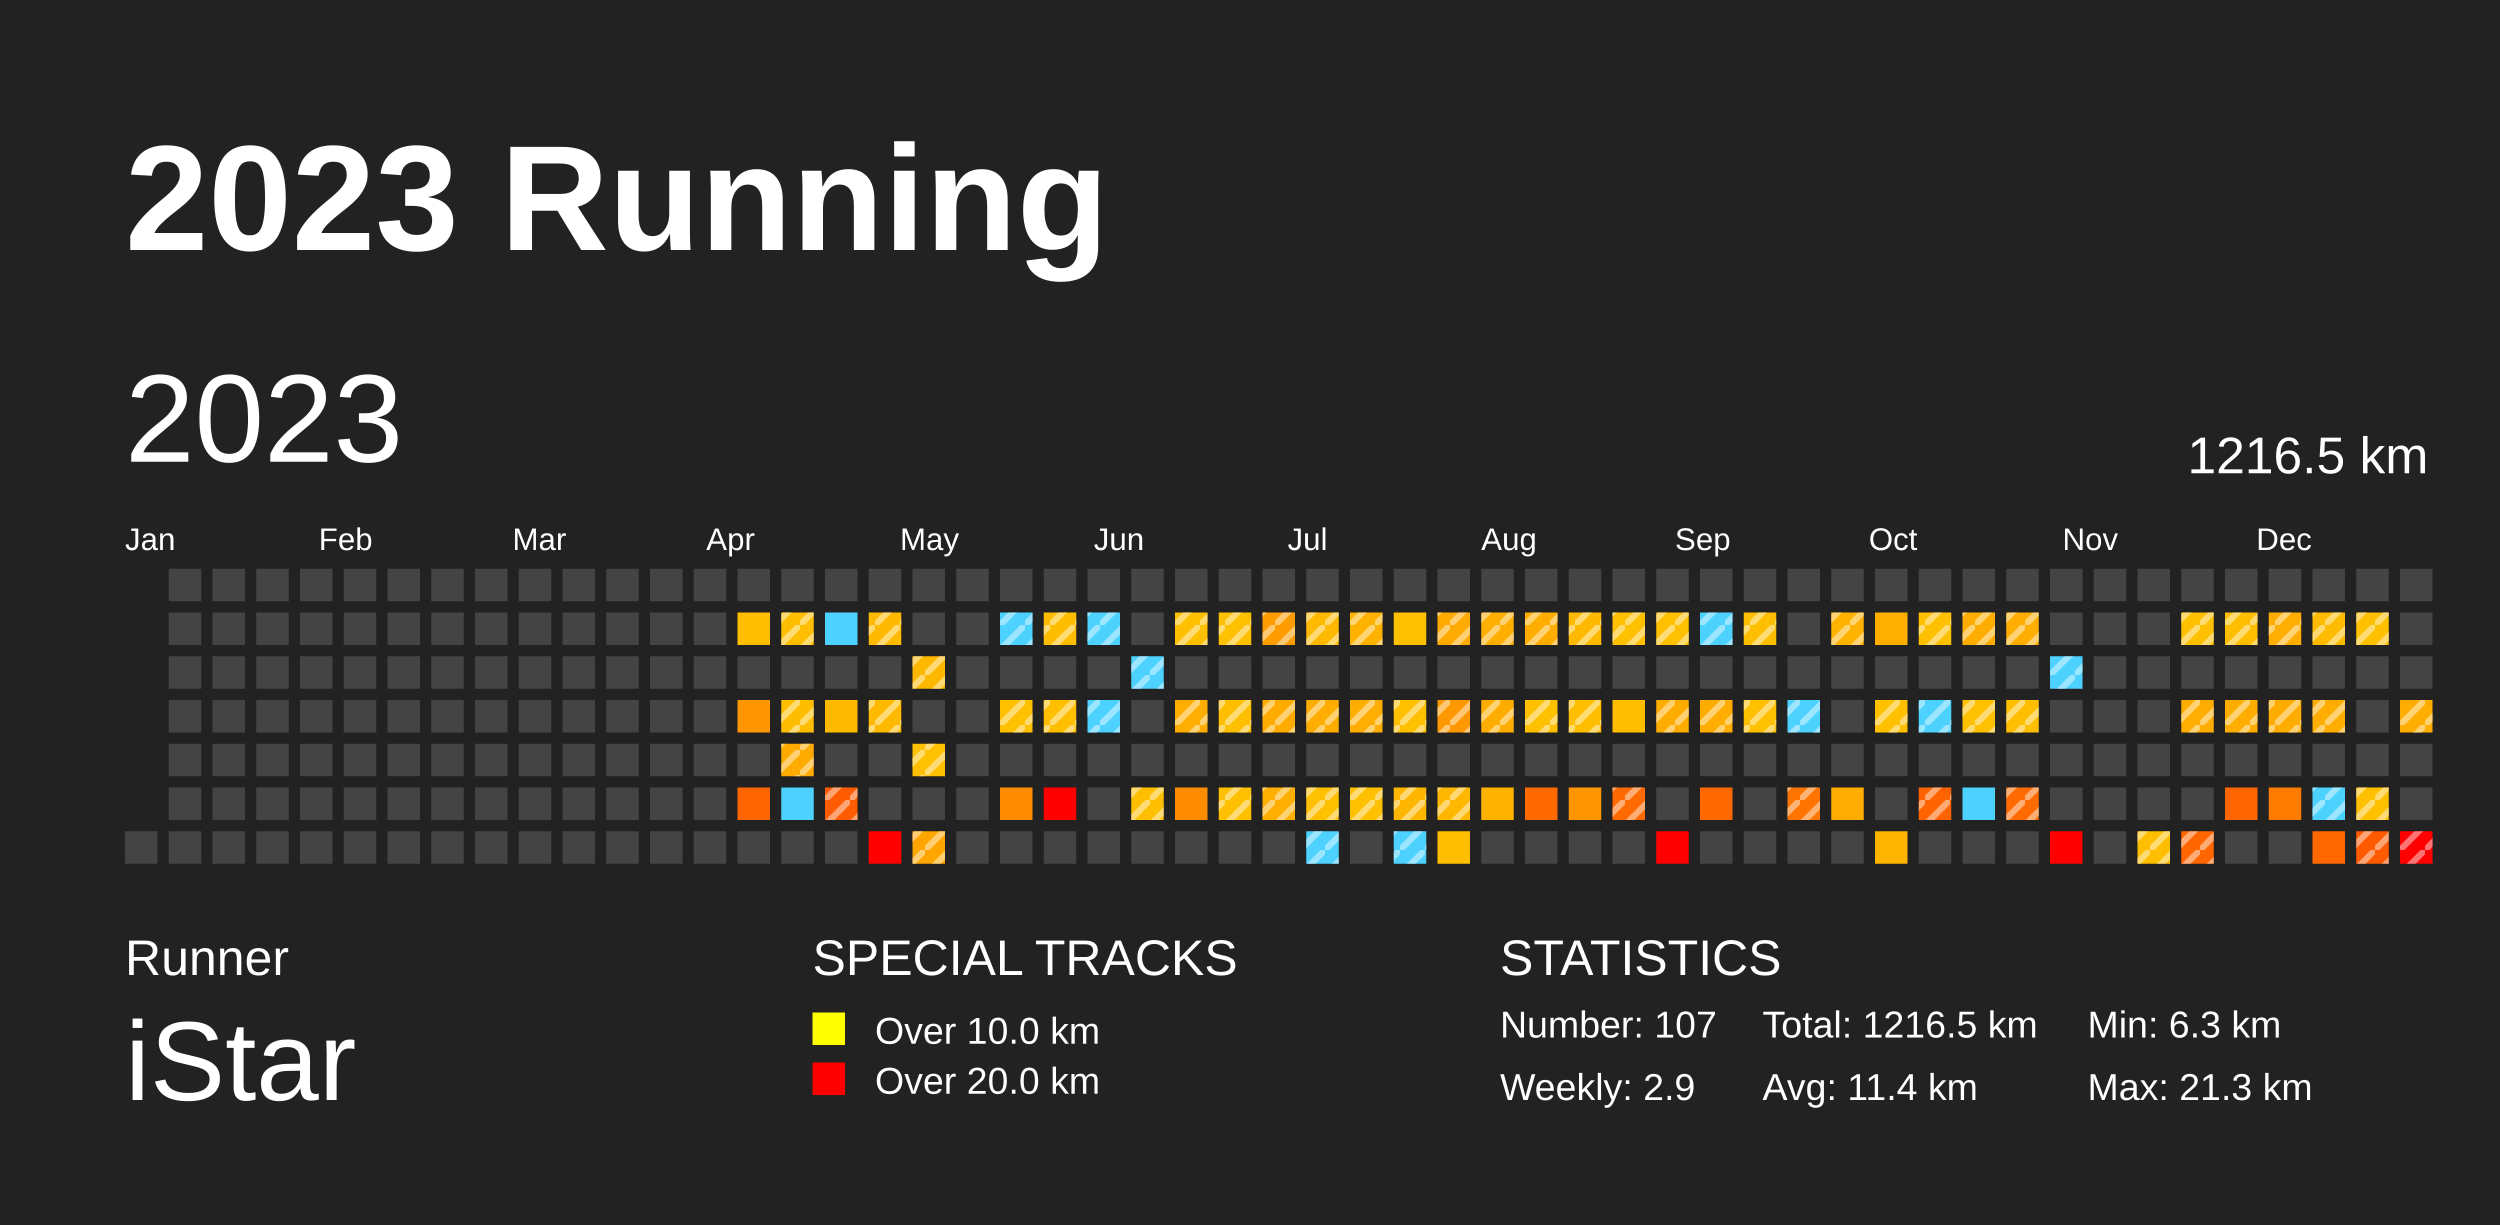
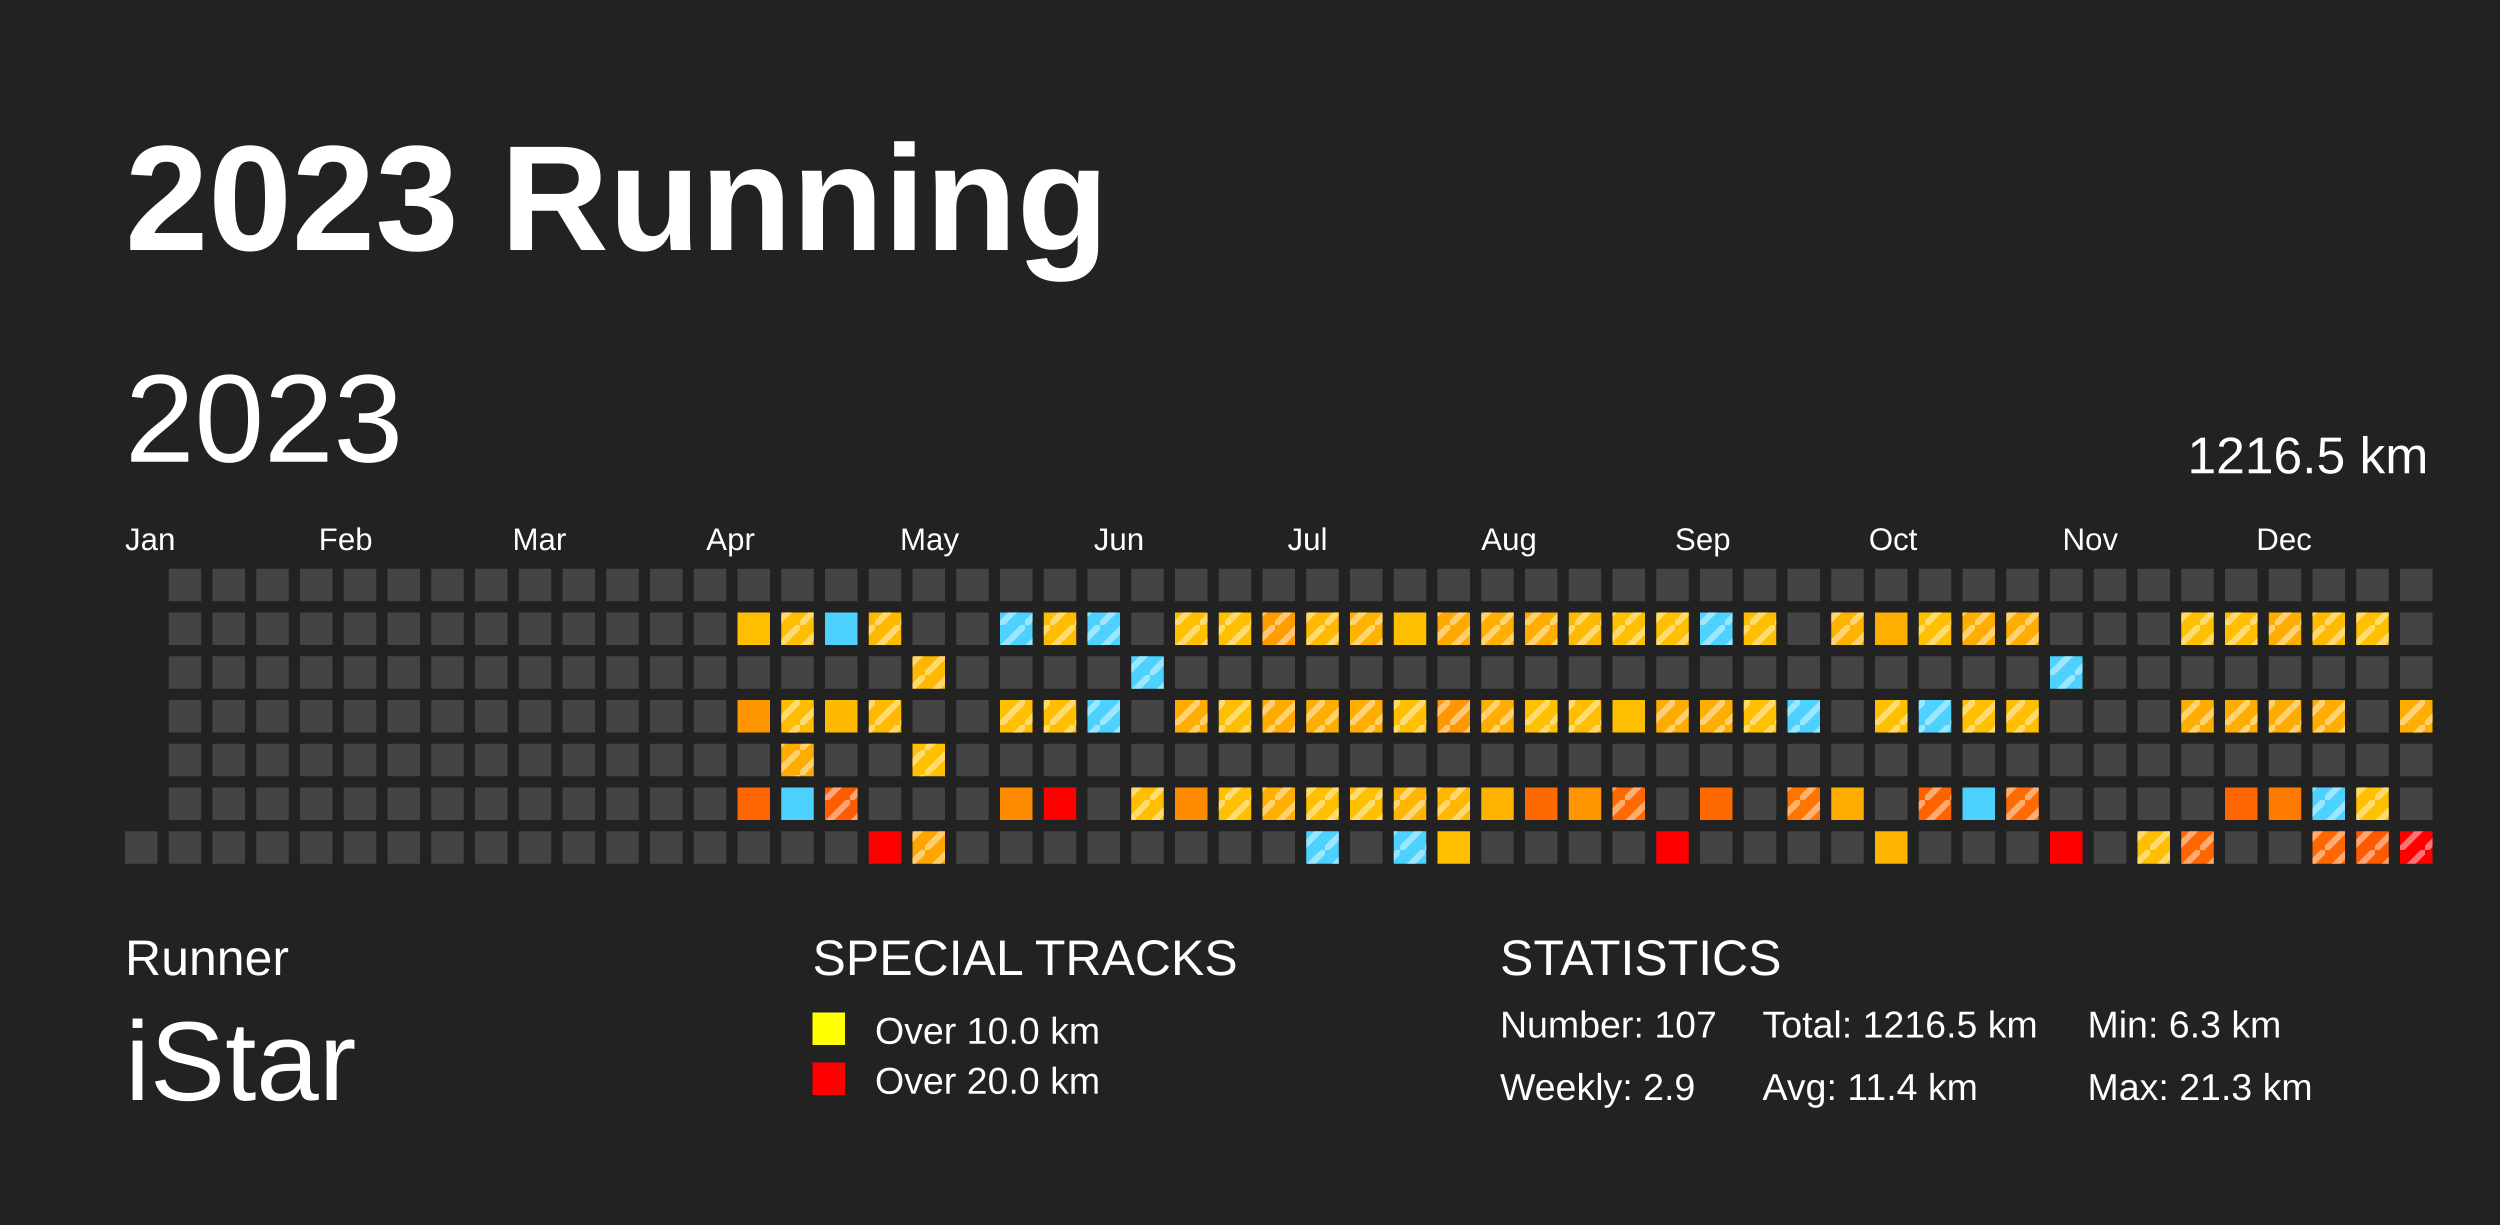
<svg xmlns="http://www.w3.org/2000/svg" baseProfile="full" height="98mm" version="1.1" viewBox="0,0,200,98" width="200mm">
  <defs>
    <pattern height="2" id="indoor-stripe" patternUnits="userSpaceOnUse" width="2">
      <line stroke="white" stroke-opacity="0.45" stroke-width="0.5" x1="0" x2="2" y1="2" y2="0" />
    </pattern>
  </defs>
  <rect fill="#222222" height="98" width="200" x="0" y="0" />
  <text fill="#FFFFFF" style="font-size:12px; font-family:Arial; font-weight:bold;" x="10" y="20">2023 Running</text>
  <text fill="#FFFFFF" style="font-size:4px; font-family:Arial" x="10" y="78">Runner</text>
  <text fill="#FFFFFF" style="font-size:9px; font-family:Arial" x="10" y="88">iStar</text>
  <text fill="#FFFFFF" style="font-size:4px; font-family:Arial" x="65" y="78">SPECIAL TRACKS</text>
  <rect fill="yellow" height="2.6" width="2.6" x="65" y="81" />
  <text fill="#FFFFFF" style="font-size:3px; font-family:Arial" x="70" y="83.5">Over 10.0 km</text>
  <rect fill="red" height="2.6" width="2.6" x="65" y="85" />
  <text fill="#FFFFFF" style="font-size:3px; font-family:Arial" x="70" y="87.5">Over 20.0 km</text>
  <text fill="#FFFFFF" style="font-size:4px; font-family:Arial" x="120" y="78">STATISTICS</text>
  <text fill="#FFFFFF" style="font-size:3px; font-family:Arial" x="120" y="83">Number: 107</text>
  <text fill="#FFFFFF" style="font-size:3px; font-family:Arial" x="120" y="88">Weekly: 2.9</text>
  <text fill="#FFFFFF" style="font-size:3px; font-family:Arial" x="141" y="83">Total: 1216.5 km</text>
  <text fill="#FFFFFF" style="font-size:3px; font-family:Arial" x="141" y="88">Avg: 11.4 km</text>
  <text fill="#FFFFFF" style="font-size:3px; font-family:Arial" x="167" y="83">Min: 6.3 km</text>
  <text fill="#FFFFFF" style="font-size:3px; font-family:Arial" x="167" y="88">Max: 21.3 km</text>
  <text dominant-baseline="hanging" fill="#FFFFFF" style="font-size:10.0px; font-family:Arial;" x="10" y="30">2023</text>
  <text dominant-baseline="hanging" fill="#FFFFFF" style="font-size:4.125px; font-family:Arial;" x="175" y="35">1216.5 km</text>
  <text fill="#FFFFFF" style="font-size:2.5px; font-family:Arial" x="10.0" y="44">Jan</text>
  <text fill="#FFFFFF" style="font-size:2.5px; font-family:Arial" x="25.5" y="44">Feb</text>
  <text fill="#FFFFFF" style="font-size:2.5px; font-family:Arial" x="41.0" y="44">Mar</text>
  <text fill="#FFFFFF" style="font-size:2.5px; font-family:Arial" x="56.5" y="44">Apr</text>
  <text fill="#FFFFFF" style="font-size:2.5px; font-family:Arial" x="72.0" y="44">May</text>
  <text fill="#FFFFFF" style="font-size:2.5px; font-family:Arial" x="87.5" y="44">Jun</text>
  <text fill="#FFFFFF" style="font-size:2.5px; font-family:Arial" x="103.0" y="44">Jul</text>
  <text fill="#FFFFFF" style="font-size:2.5px; font-family:Arial" x="118.5" y="44">Aug</text>
  <text fill="#FFFFFF" style="font-size:2.5px; font-family:Arial" x="134.0" y="44">Sep</text>
  <text fill="#FFFFFF" style="font-size:2.5px; font-family:Arial" x="149.5" y="44">Oct</text>
  <text fill="#FFFFFF" style="font-size:2.5px; font-family:Arial" x="165.0" y="44">Nov</text>
  <text fill="#FFFFFF" style="font-size:2.5px; font-family:Arial" x="180.5" y="44">Dec</text>
  <rect fill="#444444" height="2.6" width="2.6" x="10.0" y="66.5" />
  <rect fill="#444444" height="2.6" width="2.6" x="13.5" y="45.5" />
  <rect fill="#444444" height="2.6" width="2.6" x="13.5" y="49.0" />
  <rect fill="#444444" height="2.6" width="2.6" x="13.5" y="52.5" />
  <rect fill="#444444" height="2.6" width="2.6" x="13.5" y="56.0" />
  <rect fill="#444444" height="2.6" width="2.6" x="13.5" y="59.5" />
  <rect fill="#444444" height="2.6" width="2.6" x="13.5" y="63.0" />
  <rect fill="#444444" height="2.6" width="2.6" x="13.5" y="66.5" />
  <rect fill="#444444" height="2.6" width="2.6" x="17.0" y="45.5" />
  <rect fill="#444444" height="2.6" width="2.6" x="17.0" y="49.0" />
  <rect fill="#444444" height="2.6" width="2.6" x="17.0" y="52.5" />
  <rect fill="#444444" height="2.6" width="2.6" x="17.0" y="56.0" />
  <rect fill="#444444" height="2.6" width="2.6" x="17.0" y="59.5" />
  <rect fill="#444444" height="2.6" width="2.6" x="17.0" y="63.0" />
  <rect fill="#444444" height="2.6" width="2.6" x="17.0" y="66.5" />
  <rect fill="#444444" height="2.6" width="2.6" x="20.5" y="45.5" />
  <rect fill="#444444" height="2.6" width="2.6" x="20.5" y="49.0" />
  <rect fill="#444444" height="2.6" width="2.6" x="20.5" y="52.5" />
  <rect fill="#444444" height="2.6" width="2.6" x="20.5" y="56.0" />
  <rect fill="#444444" height="2.6" width="2.6" x="20.5" y="59.5" />
  <rect fill="#444444" height="2.6" width="2.6" x="20.5" y="63.0" />
  <rect fill="#444444" height="2.6" width="2.6" x="20.5" y="66.5" />
  <rect fill="#444444" height="2.6" width="2.6" x="24.0" y="45.5" />
  <rect fill="#444444" height="2.6" width="2.6" x="24.0" y="49.0" />
  <rect fill="#444444" height="2.6" width="2.6" x="24.0" y="52.5" />
  <rect fill="#444444" height="2.6" width="2.6" x="24.0" y="56.0" />
  <rect fill="#444444" height="2.6" width="2.6" x="24.0" y="59.5" />
  <rect fill="#444444" height="2.6" width="2.6" x="24.0" y="63.0" />
  <rect fill="#444444" height="2.6" width="2.6" x="24.0" y="66.5" />
  <rect fill="#444444" height="2.6" width="2.6" x="27.5" y="45.5" />
  <rect fill="#444444" height="2.6" width="2.6" x="27.5" y="49.0" />
  <rect fill="#444444" height="2.6" width="2.6" x="27.5" y="52.5" />
  <rect fill="#444444" height="2.6" width="2.6" x="27.5" y="56.0" />
  <rect fill="#444444" height="2.6" width="2.6" x="27.5" y="59.5" />
  <rect fill="#444444" height="2.6" width="2.6" x="27.5" y="63.0" />
  <rect fill="#444444" height="2.6" width="2.6" x="27.5" y="66.5" />
  <rect fill="#444444" height="2.6" width="2.6" x="31.0" y="45.5" />
  <rect fill="#444444" height="2.6" width="2.6" x="31.0" y="49.0" />
  <rect fill="#444444" height="2.6" width="2.6" x="31.0" y="52.5" />
  <rect fill="#444444" height="2.6" width="2.6" x="31.0" y="56.0" />
  <rect fill="#444444" height="2.6" width="2.6" x="31.0" y="59.5" />
  <rect fill="#444444" height="2.6" width="2.6" x="31.0" y="63.0" />
  <rect fill="#444444" height="2.6" width="2.6" x="31.0" y="66.5" />
  <rect fill="#444444" height="2.6" width="2.6" x="34.5" y="45.5" />
  <rect fill="#444444" height="2.6" width="2.6" x="34.5" y="49.0" />
  <rect fill="#444444" height="2.6" width="2.6" x="34.5" y="52.5" />
  <rect fill="#444444" height="2.6" width="2.6" x="34.5" y="56.0" />
  <rect fill="#444444" height="2.6" width="2.6" x="34.5" y="59.5" />
  <rect fill="#444444" height="2.6" width="2.6" x="34.5" y="63.0" />
  <rect fill="#444444" height="2.6" width="2.6" x="34.5" y="66.5" />
  <rect fill="#444444" height="2.6" width="2.6" x="38.0" y="45.5" />
  <rect fill="#444444" height="2.6" width="2.6" x="38.0" y="49.0" />
  <rect fill="#444444" height="2.6" width="2.6" x="38.0" y="52.5" />
  <rect fill="#444444" height="2.6" width="2.6" x="38.0" y="56.0" />
  <rect fill="#444444" height="2.6" width="2.6" x="38.0" y="59.5" />
  <rect fill="#444444" height="2.6" width="2.6" x="38.0" y="63.0" />
  <rect fill="#444444" height="2.6" width="2.6" x="38.0" y="66.5" />
  <rect fill="#444444" height="2.6" width="2.6" x="41.5" y="45.5" />
  <rect fill="#444444" height="2.6" width="2.6" x="41.5" y="49.0" />
  <rect fill="#444444" height="2.6" width="2.6" x="41.5" y="52.5" />
  <rect fill="#444444" height="2.6" width="2.6" x="41.5" y="56.0" />
  <rect fill="#444444" height="2.6" width="2.6" x="41.5" y="59.5" />
  <rect fill="#444444" height="2.6" width="2.6" x="41.5" y="63.0" />
  <rect fill="#444444" height="2.6" width="2.6" x="41.5" y="66.5" />
  <rect fill="#444444" height="2.6" width="2.6" x="45.0" y="45.5" />
  <rect fill="#444444" height="2.6" width="2.6" x="45.0" y="49.0" />
  <rect fill="#444444" height="2.6" width="2.6" x="45.0" y="52.5" />
  <rect fill="#444444" height="2.6" width="2.6" x="45.0" y="56.0" />
  <rect fill="#444444" height="2.6" width="2.6" x="45.0" y="59.5" />
  <rect fill="#444444" height="2.6" width="2.6" x="45.0" y="63.0" />
  <rect fill="#444444" height="2.6" width="2.6" x="45.0" y="66.5" />
  <rect fill="#444444" height="2.6" width="2.6" x="48.5" y="45.5" />
  <rect fill="#444444" height="2.6" width="2.6" x="48.5" y="49.0" />
  <rect fill="#444444" height="2.6" width="2.6" x="48.5" y="52.5" />
  <rect fill="#444444" height="2.6" width="2.6" x="48.5" y="56.0" />
  <rect fill="#444444" height="2.6" width="2.6" x="48.5" y="59.5" />
  <rect fill="#444444" height="2.6" width="2.6" x="48.5" y="63.0" />
  <rect fill="#444444" height="2.6" width="2.6" x="48.5" y="66.5" />
  <rect fill="#444444" height="2.6" width="2.6" x="52.0" y="45.5" />
  <rect fill="#444444" height="2.6" width="2.6" x="52.0" y="49.0" />
  <rect fill="#444444" height="2.6" width="2.6" x="52.0" y="52.5" />
  <rect fill="#444444" height="2.6" width="2.6" x="52.0" y="56.0" />
  <rect fill="#444444" height="2.6" width="2.6" x="52.0" y="59.5" />
  <rect fill="#444444" height="2.6" width="2.6" x="52.0" y="63.0" />
  <rect fill="#444444" height="2.6" width="2.6" x="52.0" y="66.5" />
  <rect fill="#444444" height="2.6" width="2.6" x="55.5" y="45.5" />
  <rect fill="#444444" height="2.6" width="2.6" x="55.5" y="49.0" />
  <rect fill="#444444" height="2.6" width="2.6" x="55.5" y="52.5" />
  <rect fill="#444444" height="2.6" width="2.6" x="55.5" y="56.0" />
  <rect fill="#444444" height="2.6" width="2.6" x="55.5" y="59.5" />
  <rect fill="#444444" height="2.6" width="2.6" x="55.5" y="63.0" />
  <rect fill="#444444" height="2.6" width="2.6" x="55.5" y="66.5" />
  <rect fill="#444444" height="2.6" width="2.6" x="59.0" y="45.5" />
  <rect fill="#ffbf00" height="2.6" width="2.6" x="59.0" y="49.0" />
  <rect fill="#444444" height="2.6" width="2.6" x="59.0" y="52.5" />
  <rect fill="#ff9500" height="2.6" width="2.6" x="59.0" y="56.0" />
  <rect fill="#444444" height="2.6" width="2.6" x="59.0" y="59.5" />
  <rect fill="#ff6500" height="2.6" width="2.6" x="59.0" y="63.0" />
  <rect fill="#444444" height="2.6" width="2.6" x="59.0" y="66.5" />
  <rect fill="#444444" height="2.6" width="2.6" x="62.5" y="45.5" />
  <rect fill="#ffbe00" height="2.6" width="2.6" x="62.5" y="49.0" />
  <rect fill="url(#indoor-stripe)" height="2.6" style="pointer-events: none;" width="2.6" x="62.5" y="49.0" />
  <rect fill="#444444" height="2.6" width="2.6" x="62.5" y="52.5" />
  <rect fill="#ffbd00" height="2.6" width="2.6" x="62.5" y="56.0" />
  <rect fill="url(#indoor-stripe)" height="2.6" style="pointer-events: none;" width="2.6" x="62.5" y="56.0" />
  <rect fill="#ffab00" height="2.6" width="2.6" x="62.5" y="59.5" />
  <rect fill="url(#indoor-stripe)" height="2.6" style="pointer-events: none;" width="2.6" x="62.5" y="59.5" />
  <rect fill="#4dd2ff" height="2.6" width="2.6" x="62.5" y="63.0" />
  <rect fill="#444444" height="2.6" width="2.6" x="62.5" y="66.5" />
  <rect fill="#444444" height="2.6" width="2.6" x="66.0" y="45.5" />
  <rect fill="#4dd2ff" height="2.6" width="2.6" x="66.0" y="49.0" />
  <rect fill="#444444" height="2.6" width="2.6" x="66.0" y="52.5" />
  <rect fill="#ffba00" height="2.6" width="2.6" x="66.0" y="56.0" />
  <rect fill="#444444" height="2.6" width="2.6" x="66.0" y="59.5" />
  <rect fill="#ff5b00" height="2.6" width="2.6" x="66.0" y="63.0" />
  <rect fill="url(#indoor-stripe)" height="2.6" style="pointer-events: none;" width="2.6" x="66.0" y="63.0" />
  <rect fill="#444444" height="2.6" width="2.6" x="66.0" y="66.5" />
  <rect fill="#444444" height="2.6" width="2.6" x="69.5" y="45.5" />
  <rect fill="#ffba00" height="2.6" width="2.6" x="69.5" y="49.0" />
  <rect fill="url(#indoor-stripe)" height="2.6" style="pointer-events: none;" width="2.6" x="69.5" y="49.0" />
  <rect fill="#444444" height="2.6" width="2.6" x="69.5" y="52.5" />
  <rect fill="#ffba00" height="2.6" width="2.6" x="69.5" y="56.0" />
  <rect fill="url(#indoor-stripe)" height="2.6" style="pointer-events: none;" width="2.6" x="69.5" y="56.0" />
  <rect fill="#444444" height="2.6" width="2.6" x="69.5" y="59.5" />
  <rect fill="#444444" height="2.6" width="2.6" x="69.5" y="63.0" />
  <rect fill="red" height="2.6" width="2.6" x="69.5" y="66.5" />
  <rect fill="#444444" height="2.6" width="2.6" x="73.0" y="45.5" />
  <rect fill="#444444" height="2.6" width="2.6" x="73.0" y="49.0" />
  <rect fill="#ffb800" height="2.6" width="2.6" x="73.0" y="52.5" />
  <rect fill="url(#indoor-stripe)" height="2.6" style="pointer-events: none;" width="2.6" x="73.0" y="52.5" />
  <rect fill="#444444" height="2.6" width="2.6" x="73.0" y="56.0" />
  <rect fill="#ffc000" height="2.6" width="2.6" x="73.0" y="59.5" />
  <rect fill="url(#indoor-stripe)" height="2.6" style="pointer-events: none;" width="2.6" x="73.0" y="59.5" />
  <rect fill="#444444" height="2.6" width="2.6" x="73.0" y="63.0" />
  <rect fill="#ffa500" height="2.6" width="2.6" x="73.0" y="66.5" />
  <rect fill="url(#indoor-stripe)" height="2.6" style="pointer-events: none;" width="2.6" x="73.0" y="66.5" />
  <rect fill="#444444" height="2.6" width="2.6" x="76.5" y="45.5" />
  <rect fill="#444444" height="2.6" width="2.6" x="76.5" y="49.0" />
  <rect fill="#444444" height="2.6" width="2.6" x="76.5" y="52.5" />
  <rect fill="#444444" height="2.6" width="2.6" x="76.5" y="56.0" />
  <rect fill="#444444" height="2.6" width="2.6" x="76.5" y="59.5" />
  <rect fill="#444444" height="2.6" width="2.6" x="76.5" y="63.0" />
  <rect fill="#444444" height="2.6" width="2.6" x="76.5" y="66.5" />
  <rect fill="#444444" height="2.6" width="2.6" x="80.0" y="45.5" />
  <rect fill="#4dd2ff" height="2.6" width="2.6" x="80.0" y="49.0" />
  <rect fill="url(#indoor-stripe)" height="2.6" style="pointer-events: none;" width="2.6" x="80.0" y="49.0" />
  <rect fill="#444444" height="2.6" width="2.6" x="80.0" y="52.5" />
  <rect fill="#ffc000" height="2.6" width="2.6" x="80.0" y="56.0" />
  <rect fill="url(#indoor-stripe)" height="2.6" style="pointer-events: none;" width="2.6" x="80.0" y="56.0" />
  <rect fill="#444444" height="2.6" width="2.6" x="80.0" y="59.5" />
  <rect fill="#ff8b00" height="2.6" width="2.6" x="80.0" y="63.0" />
  <rect fill="#444444" height="2.6" width="2.6" x="80.0" y="66.5" />
  <rect fill="#444444" height="2.6" width="2.6" x="83.5" y="45.5" />
  <rect fill="#ffbd00" height="2.6" width="2.6" x="83.5" y="49.0" />
  <rect fill="url(#indoor-stripe)" height="2.6" style="pointer-events: none;" width="2.6" x="83.5" y="49.0" />
  <rect fill="#444444" height="2.6" width="2.6" x="83.5" y="52.5" />
  <rect fill="#ffbe00" height="2.6" width="2.6" x="83.5" y="56.0" />
  <rect fill="url(#indoor-stripe)" height="2.6" style="pointer-events: none;" width="2.6" x="83.5" y="56.0" />
  <rect fill="#444444" height="2.6" width="2.6" x="83.5" y="59.5" />
  <rect fill="red" height="2.6" width="2.6" x="83.5" y="63.0" />
  <rect fill="#444444" height="2.6" width="2.6" x="83.5" y="66.5" />
  <rect fill="#444444" height="2.6" width="2.6" x="87.0" y="45.5" />
  <rect fill="#4dd2ff" height="2.6" width="2.6" x="87.0" y="49.0" />
  <rect fill="url(#indoor-stripe)" height="2.6" style="pointer-events: none;" width="2.6" x="87.0" y="49.0" />
  <rect fill="#444444" height="2.6" width="2.6" x="87.0" y="52.5" />
  <rect fill="#4dd2ff" height="2.6" width="2.6" x="87.0" y="56.0" />
  <rect fill="url(#indoor-stripe)" height="2.6" style="pointer-events: none;" width="2.6" x="87.0" y="56.0" />
  <rect fill="#444444" height="2.6" width="2.6" x="87.0" y="59.5" />
  <rect fill="#444444" height="2.6" width="2.6" x="87.0" y="63.0" />
  <rect fill="#444444" height="2.6" width="2.6" x="87.0" y="66.5" />
  <rect fill="#444444" height="2.6" width="2.6" x="90.5" y="45.5" />
  <rect fill="#444444" height="2.6" width="2.6" x="90.5" y="49.0" />
  <rect fill="#4dd2ff" height="2.6" width="2.6" x="90.5" y="52.5" />
  <rect fill="url(#indoor-stripe)" height="2.6" style="pointer-events: none;" width="2.6" x="90.5" y="52.5" />
  <rect fill="#444444" height="2.6" width="2.6" x="90.5" y="56.0" />
  <rect fill="#444444" height="2.6" width="2.6" x="90.5" y="59.5" />
  <rect fill="#ffbf00" height="2.6" width="2.6" x="90.5" y="63.0" />
  <rect fill="url(#indoor-stripe)" height="2.6" style="pointer-events: none;" width="2.6" x="90.5" y="63.0" />
  <rect fill="#444444" height="2.6" width="2.6" x="90.5" y="66.5" />
  <rect fill="#444444" height="2.6" width="2.6" x="94.0" y="45.5" />
  <rect fill="#ffc000" height="2.6" width="2.6" x="94.0" y="49.0" />
  <rect fill="url(#indoor-stripe)" height="2.6" style="pointer-events: none;" width="2.6" x="94.0" y="49.0" />
  <rect fill="#444444" height="2.6" width="2.6" x="94.0" y="52.5" />
  <rect fill="#ffad00" height="2.6" width="2.6" x="94.0" y="56.0" />
  <rect fill="url(#indoor-stripe)" height="2.6" style="pointer-events: none;" width="2.6" x="94.0" y="56.0" />
  <rect fill="#444444" height="2.6" width="2.6" x="94.0" y="59.5" />
  <rect fill="#ff8b00" height="2.6" width="2.6" x="94.0" y="63.0" />
  <rect fill="#444444" height="2.6" width="2.6" x="94.0" y="66.5" />
  <rect fill="#444444" height="2.6" width="2.6" x="97.5" y="45.5" />
  <rect fill="#ffc000" height="2.6" width="2.6" x="97.5" y="49.0" />
  <rect fill="url(#indoor-stripe)" height="2.6" style="pointer-events: none;" width="2.6" x="97.5" y="49.0" />
  <rect fill="#444444" height="2.6" width="2.6" x="97.5" y="52.5" />
  <rect fill="#ffbf00" height="2.6" width="2.6" x="97.5" y="56.0" />
  <rect fill="url(#indoor-stripe)" height="2.6" style="pointer-events: none;" width="2.6" x="97.5" y="56.0" />
  <rect fill="#444444" height="2.6" width="2.6" x="97.5" y="59.5" />
  <rect fill="#ffc000" height="2.6" width="2.6" x="97.5" y="63.0" />
  <rect fill="url(#indoor-stripe)" height="2.6" style="pointer-events: none;" width="2.6" x="97.5" y="63.0" />
  <rect fill="#444444" height="2.6" width="2.6" x="97.5" y="66.5" />
  <rect fill="#444444" height="2.6" width="2.6" x="101.0" y="45.5" />
  <rect fill="#ff9c00" height="2.6" width="2.6" x="101.0" y="49.0" />
  <rect fill="url(#indoor-stripe)" height="2.6" style="pointer-events: none;" width="2.6" x="101.0" y="49.0" />
  <rect fill="#444444" height="2.6" width="2.6" x="101.0" y="52.5" />
  <rect fill="#ffab00" height="2.6" width="2.6" x="101.0" y="56.0" />
  <rect fill="url(#indoor-stripe)" height="2.6" style="pointer-events: none;" width="2.6" x="101.0" y="56.0" />
  <rect fill="#444444" height="2.6" width="2.6" x="101.0" y="59.5" />
  <rect fill="#ffaf00" height="2.6" width="2.6" x="101.0" y="63.0" />
  <rect fill="url(#indoor-stripe)" height="2.6" style="pointer-events: none;" width="2.6" x="101.0" y="63.0" />
  <rect fill="#444444" height="2.6" width="2.6" x="101.0" y="66.5" />
  <rect fill="#444444" height="2.6" width="2.6" x="104.5" y="45.5" />
  <rect fill="#ffb900" height="2.6" width="2.6" x="104.5" y="49.0" />
  <rect fill="url(#indoor-stripe)" height="2.6" style="pointer-events: none;" width="2.6" x="104.5" y="49.0" />
  <rect fill="#444444" height="2.6" width="2.6" x="104.5" y="52.5" />
  <rect fill="#ffae00" height="2.6" width="2.6" x="104.5" y="56.0" />
  <rect fill="url(#indoor-stripe)" height="2.6" style="pointer-events: none;" width="2.6" x="104.5" y="56.0" />
  <rect fill="#444444" height="2.6" width="2.6" x="104.5" y="59.5" />
  <rect fill="#ffc000" height="2.6" width="2.6" x="104.5" y="63.0" />
  <rect fill="url(#indoor-stripe)" height="2.6" style="pointer-events: none;" width="2.6" x="104.5" y="63.0" />
  <rect fill="#4dd2ff" height="2.6" width="2.6" x="104.5" y="66.5" />
  <rect fill="url(#indoor-stripe)" height="2.6" style="pointer-events: none;" width="2.6" x="104.5" y="66.5" />
  <rect fill="#444444" height="2.6" width="2.6" x="108.0" y="45.5" />
  <rect fill="#ffb200" height="2.6" width="2.6" x="108.0" y="49.0" />
  <rect fill="url(#indoor-stripe)" height="2.6" style="pointer-events: none;" width="2.6" x="108.0" y="49.0" />
  <rect fill="#444444" height="2.6" width="2.6" x="108.0" y="52.5" />
  <rect fill="#ffad00" height="2.6" width="2.6" x="108.0" y="56.0" />
  <rect fill="url(#indoor-stripe)" height="2.6" style="pointer-events: none;" width="2.6" x="108.0" y="56.0" />
  <rect fill="#444444" height="2.6" width="2.6" x="108.0" y="59.5" />
  <rect fill="#ffc000" height="2.6" width="2.6" x="108.0" y="63.0" />
  <rect fill="url(#indoor-stripe)" height="2.6" style="pointer-events: none;" width="2.6" x="108.0" y="63.0" />
  <rect fill="#444444" height="2.6" width="2.6" x="108.0" y="66.5" />
  <rect fill="#444444" height="2.6" width="2.6" x="111.5" y="45.5" />
  <rect fill="#ffc000" height="2.6" width="2.6" x="111.5" y="49.0" />
  <rect fill="#444444" height="2.6" width="2.6" x="111.5" y="52.5" />
  <rect fill="#ffc000" height="2.6" width="2.6" x="111.5" y="56.0" />
  <rect fill="url(#indoor-stripe)" height="2.6" style="pointer-events: none;" width="2.6" x="111.5" y="56.0" />
  <rect fill="#444444" height="2.6" width="2.6" x="111.5" y="59.5" />
  <rect fill="#ffb600" height="2.6" width="2.6" x="111.5" y="63.0" />
  <rect fill="url(#indoor-stripe)" height="2.6" style="pointer-events: none;" width="2.6" x="111.5" y="63.0" />
  <rect fill="#4dd2ff" height="2.6" width="2.6" x="111.5" y="66.5" />
  <rect fill="url(#indoor-stripe)" height="2.6" style="pointer-events: none;" width="2.6" x="111.5" y="66.5" />
  <rect fill="#444444" height="2.6" width="2.6" x="115.0" y="45.5" />
  <rect fill="#ffaa00" height="2.6" width="2.6" x="115.0" y="49.0" />
  <rect fill="url(#indoor-stripe)" height="2.6" style="pointer-events: none;" width="2.6" x="115.0" y="49.0" />
  <rect fill="#444444" height="2.6" width="2.6" x="115.0" y="52.5" />
  <rect fill="#ff9700" height="2.6" width="2.6" x="115.0" y="56.0" />
  <rect fill="url(#indoor-stripe)" height="2.6" style="pointer-events: none;" width="2.6" x="115.0" y="56.0" />
  <rect fill="#444444" height="2.6" width="2.6" x="115.0" y="59.5" />
  <rect fill="#ffb700" height="2.6" width="2.6" x="115.0" y="63.0" />
  <rect fill="url(#indoor-stripe)" height="2.6" style="pointer-events: none;" width="2.6" x="115.0" y="63.0" />
  <rect fill="#ffbf00" height="2.6" width="2.6" x="115.0" y="66.5" />
  <rect fill="#444444" height="2.6" width="2.6" x="118.5" y="45.5" />
  <rect fill="#ffaf00" height="2.6" width="2.6" x="118.5" y="49.0" />
  <rect fill="url(#indoor-stripe)" height="2.6" style="pointer-events: none;" width="2.6" x="118.5" y="49.0" />
  <rect fill="#444444" height="2.6" width="2.6" x="118.5" y="52.5" />
  <rect fill="#ffad00" height="2.6" width="2.6" x="118.5" y="56.0" />
  <rect fill="url(#indoor-stripe)" height="2.6" style="pointer-events: none;" width="2.6" x="118.5" y="56.0" />
  <rect fill="#444444" height="2.6" width="2.6" x="118.5" y="59.5" />
  <rect fill="#ffb200" height="2.6" width="2.6" x="118.5" y="63.0" />
  <rect fill="#444444" height="2.6" width="2.6" x="118.5" y="66.5" />
  <rect fill="#444444" height="2.6" width="2.6" x="122.0" y="45.5" />
  <rect fill="#ffae00" height="2.6" width="2.6" x="122.0" y="49.0" />
  <rect fill="url(#indoor-stripe)" height="2.6" style="pointer-events: none;" width="2.6" x="122.0" y="49.0" />
  <rect fill="#444444" height="2.6" width="2.6" x="122.0" y="52.5" />
  <rect fill="#ffc000" height="2.6" width="2.6" x="122.0" y="56.0" />
  <rect fill="url(#indoor-stripe)" height="2.6" style="pointer-events: none;" width="2.6" x="122.0" y="56.0" />
  <rect fill="#444444" height="2.6" width="2.6" x="122.0" y="59.5" />
  <rect fill="#ff6a00" height="2.6" width="2.6" x="122.0" y="63.0" />
  <rect fill="#444444" height="2.6" width="2.6" x="122.0" y="66.5" />
  <rect fill="#444444" height="2.6" width="2.6" x="125.5" y="45.5" />
  <rect fill="#ffb900" height="2.6" width="2.6" x="125.5" y="49.0" />
  <rect fill="url(#indoor-stripe)" height="2.6" style="pointer-events: none;" width="2.6" x="125.5" y="49.0" />
  <rect fill="#444444" height="2.6" width="2.6" x="125.5" y="52.5" />
  <rect fill="#ffbf00" height="2.6" width="2.6" x="125.5" y="56.0" />
  <rect fill="url(#indoor-stripe)" height="2.6" style="pointer-events: none;" width="2.6" x="125.5" y="56.0" />
  <rect fill="#444444" height="2.6" width="2.6" x="125.5" y="59.5" />
  <rect fill="#ff9500" height="2.6" width="2.6" x="125.5" y="63.0" />
  <rect fill="#444444" height="2.6" width="2.6" x="125.5" y="66.5" />
  <rect fill="#444444" height="2.6" width="2.6" x="129.0" y="45.5" />
  <rect fill="#ffc000" height="2.6" width="2.6" x="129.0" y="49.0" />
  <rect fill="url(#indoor-stripe)" height="2.6" style="pointer-events: none;" width="2.6" x="129.0" y="49.0" />
  <rect fill="#444444" height="2.6" width="2.6" x="129.0" y="52.5" />
  <rect fill="#ffbf00" height="2.6" width="2.6" x="129.0" y="56.0" />
  <rect fill="#444444" height="2.6" width="2.6" x="129.0" y="59.5" />
  <rect fill="#ff6a00" height="2.6" width="2.6" x="129.0" y="63.0" />
  <rect fill="url(#indoor-stripe)" height="2.6" style="pointer-events: none;" width="2.6" x="129.0" y="63.0" />
  <rect fill="#444444" height="2.6" width="2.6" x="129.0" y="66.5" />
  <rect fill="#444444" height="2.6" width="2.6" x="132.5" y="45.5" />
  <rect fill="#ffc000" height="2.6" width="2.6" x="132.5" y="49.0" />
  <rect fill="url(#indoor-stripe)" height="2.6" style="pointer-events: none;" width="2.6" x="132.5" y="49.0" />
  <rect fill="#444444" height="2.6" width="2.6" x="132.5" y="52.5" />
  <rect fill="#ffac00" height="2.6" width="2.6" x="132.5" y="56.0" />
  <rect fill="url(#indoor-stripe)" height="2.6" style="pointer-events: none;" width="2.6" x="132.5" y="56.0" />
  <rect fill="#444444" height="2.6" width="2.6" x="132.5" y="59.5" />
  <rect fill="#444444" height="2.6" width="2.6" x="132.5" y="63.0" />
  <rect fill="red" height="2.6" width="2.6" x="132.5" y="66.5" />
  <rect fill="#444444" height="2.6" width="2.6" x="136.0" y="45.5" />
  <rect fill="#4dd2ff" height="2.6" width="2.6" x="136.0" y="49.0" />
  <rect fill="url(#indoor-stripe)" height="2.6" style="pointer-events: none;" width="2.6" x="136.0" y="49.0" />
  <rect fill="#444444" height="2.6" width="2.6" x="136.0" y="52.5" />
  <rect fill="#ffad00" height="2.6" width="2.6" x="136.0" y="56.0" />
  <rect fill="url(#indoor-stripe)" height="2.6" style="pointer-events: none;" width="2.6" x="136.0" y="56.0" />
  <rect fill="#444444" height="2.6" width="2.6" x="136.0" y="59.5" />
  <rect fill="#ff6900" height="2.6" width="2.6" x="136.0" y="63.0" />
  <rect fill="#444444" height="2.6" width="2.6" x="136.0" y="66.5" />
  <rect fill="#444444" height="2.6" width="2.6" x="139.5" y="45.5" />
  <rect fill="#ffbf00" height="2.6" width="2.6" x="139.5" y="49.0" />
  <rect fill="url(#indoor-stripe)" height="2.6" style="pointer-events: none;" width="2.6" x="139.5" y="49.0" />
  <rect fill="#444444" height="2.6" width="2.6" x="139.5" y="52.5" />
  <rect fill="#ffc000" height="2.6" width="2.6" x="139.5" y="56.0" />
  <rect fill="url(#indoor-stripe)" height="2.6" style="pointer-events: none;" width="2.6" x="139.5" y="56.0" />
  <rect fill="#444444" height="2.6" width="2.6" x="139.5" y="59.5" />
  <rect fill="#444444" height="2.6" width="2.6" x="139.5" y="63.0" />
  <rect fill="#444444" height="2.6" width="2.6" x="139.5" y="66.5" />
  <rect fill="#444444" height="2.6" width="2.6" x="143.0" y="45.5" />
  <rect fill="#444444" height="2.6" width="2.6" x="143.0" y="49.0" />
  <rect fill="#444444" height="2.6" width="2.6" x="143.0" y="52.5" />
  <rect fill="#4dd2ff" height="2.6" width="2.6" x="143.0" y="56.0" />
  <rect fill="url(#indoor-stripe)" height="2.6" style="pointer-events: none;" width="2.6" x="143.0" y="56.0" />
  <rect fill="#444444" height="2.6" width="2.6" x="143.0" y="59.5" />
  <rect fill="#ff7500" height="2.6" width="2.6" x="143.0" y="63.0" />
  <rect fill="url(#indoor-stripe)" height="2.6" style="pointer-events: none;" width="2.6" x="143.0" y="63.0" />
  <rect fill="#444444" height="2.6" width="2.6" x="143.0" y="66.5" />
  <rect fill="#444444" height="2.6" width="2.6" x="146.5" y="45.5" />
  <rect fill="#ffb200" height="2.6" width="2.6" x="146.5" y="49.0" />
  <rect fill="url(#indoor-stripe)" height="2.6" style="pointer-events: none;" width="2.6" x="146.5" y="49.0" />
  <rect fill="#444444" height="2.6" width="2.6" x="146.5" y="52.5" />
  <rect fill="#444444" height="2.6" width="2.6" x="146.5" y="56.0" />
  <rect fill="#444444" height="2.6" width="2.6" x="146.5" y="59.5" />
  <rect fill="#ffad00" height="2.6" width="2.6" x="146.5" y="63.0" />
  <rect fill="#444444" height="2.6" width="2.6" x="146.5" y="66.5" />
  <rect fill="#444444" height="2.6" width="2.6" x="150.0" y="45.5" />
  <rect fill="#ffaf00" height="2.6" width="2.6" x="150.0" y="49.0" />
  <rect fill="#444444" height="2.6" width="2.6" x="150.0" y="52.5" />
  <rect fill="#ffc000" height="2.6" width="2.6" x="150.0" y="56.0" />
  <rect fill="url(#indoor-stripe)" height="2.6" style="pointer-events: none;" width="2.6" x="150.0" y="56.0" />
  <rect fill="#444444" height="2.6" width="2.6" x="150.0" y="59.5" />
  <rect fill="#444444" height="2.6" width="2.6" x="150.0" y="63.0" />
  <rect fill="#ffb500" height="2.6" width="2.6" x="150.0" y="66.5" />
  <rect fill="#444444" height="2.6" width="2.6" x="153.5" y="45.5" />
  <rect fill="#ffc000" height="2.6" width="2.6" x="153.5" y="49.0" />
  <rect fill="url(#indoor-stripe)" height="2.6" style="pointer-events: none;" width="2.6" x="153.5" y="49.0" />
  <rect fill="#444444" height="2.6" width="2.6" x="153.5" y="52.5" />
  <rect fill="#4dd2ff" height="2.6" width="2.6" x="153.5" y="56.0" />
  <rect fill="url(#indoor-stripe)" height="2.6" style="pointer-events: none;" width="2.6" x="153.5" y="56.0" />
  <rect fill="#444444" height="2.6" width="2.6" x="153.5" y="59.5" />
  <rect fill="#ff6300" height="2.6" width="2.6" x="153.5" y="63.0" />
  <rect fill="url(#indoor-stripe)" height="2.6" style="pointer-events: none;" width="2.6" x="153.5" y="63.0" />
  <rect fill="#444444" height="2.6" width="2.6" x="153.5" y="66.5" />
  <rect fill="#444444" height="2.6" width="2.6" x="157.0" y="45.5" />
  <rect fill="#ffad00" height="2.6" width="2.6" x="157.0" y="49.0" />
  <rect fill="url(#indoor-stripe)" height="2.6" style="pointer-events: none;" width="2.6" x="157.0" y="49.0" />
  <rect fill="#444444" height="2.6" width="2.6" x="157.0" y="52.5" />
  <rect fill="#ffc000" height="2.6" width="2.6" x="157.0" y="56.0" />
  <rect fill="url(#indoor-stripe)" height="2.6" style="pointer-events: none;" width="2.6" x="157.0" y="56.0" />
  <rect fill="#444444" height="2.6" width="2.6" x="157.0" y="59.5" />
  <rect fill="#4dd2ff" height="2.6" width="2.6" x="157.0" y="63.0" />
  <rect fill="#444444" height="2.6" width="2.6" x="157.0" y="66.5" />
  <rect fill="#444444" height="2.6" width="2.6" x="160.5" y="45.5" />
  <rect fill="#ffad00" height="2.6" width="2.6" x="160.5" y="49.0" />
  <rect fill="url(#indoor-stripe)" height="2.6" style="pointer-events: none;" width="2.6" x="160.5" y="49.0" />
  <rect fill="#444444" height="2.6" width="2.6" x="160.5" y="52.5" />
  <rect fill="#ffbf00" height="2.6" width="2.6" x="160.5" y="56.0" />
  <rect fill="url(#indoor-stripe)" height="2.6" style="pointer-events: none;" width="2.6" x="160.5" y="56.0" />
  <rect fill="#444444" height="2.6" width="2.6" x="160.5" y="59.5" />
  <rect fill="#ff6b00" height="2.6" width="2.6" x="160.5" y="63.0" />
  <rect fill="url(#indoor-stripe)" height="2.6" style="pointer-events: none;" width="2.6" x="160.5" y="63.0" />
  <rect fill="#444444" height="2.6" width="2.6" x="160.5" y="66.5" />
  <rect fill="#444444" height="2.6" width="2.6" x="164.0" y="45.5" />
  <rect fill="#444444" height="2.6" width="2.6" x="164.0" y="49.0" />
  <rect fill="#4dd2ff" height="2.6" width="2.6" x="164.0" y="52.5" />
  <rect fill="url(#indoor-stripe)" height="2.6" style="pointer-events: none;" width="2.6" x="164.0" y="52.5" />
  <rect fill="#444444" height="2.6" width="2.6" x="164.0" y="56.0" />
  <rect fill="#444444" height="2.6" width="2.6" x="164.0" y="59.5" />
  <rect fill="#444444" height="2.6" width="2.6" x="164.0" y="63.0" />
  <rect fill="red" height="2.6" width="2.6" x="164.0" y="66.5" />
  <rect fill="#444444" height="2.6" width="2.6" x="167.5" y="45.5" />
  <rect fill="#444444" height="2.6" width="2.6" x="167.5" y="49.0" />
  <rect fill="#444444" height="2.6" width="2.6" x="167.5" y="52.5" />
  <rect fill="#444444" height="2.6" width="2.6" x="167.5" y="56.0" />
  <rect fill="#444444" height="2.6" width="2.6" x="167.5" y="59.5" />
  <rect fill="#444444" height="2.6" width="2.6" x="167.5" y="63.0" />
  <rect fill="#444444" height="2.6" width="2.6" x="167.5" y="66.5" />
  <rect fill="#444444" height="2.6" width="2.6" x="171.0" y="45.5" />
  <rect fill="#444444" height="2.6" width="2.6" x="171.0" y="49.0" />
  <rect fill="#444444" height="2.6" width="2.6" x="171.0" y="52.5" />
  <rect fill="#444444" height="2.6" width="2.6" x="171.0" y="56.0" />
  <rect fill="#444444" height="2.6" width="2.6" x="171.0" y="59.5" />
  <rect fill="#444444" height="2.6" width="2.6" x="171.0" y="63.0" />
  <rect fill="#ffbf00" height="2.6" width="2.6" x="171.0" y="66.5" />
  <rect fill="url(#indoor-stripe)" height="2.6" style="pointer-events: none;" width="2.6" x="171.0" y="66.5" />
  <rect fill="#444444" height="2.6" width="2.6" x="174.5" y="45.5" />
  <rect fill="#ffc000" height="2.6" width="2.6" x="174.5" y="49.0" />
  <rect fill="url(#indoor-stripe)" height="2.6" style="pointer-events: none;" width="2.6" x="174.5" y="49.0" />
  <rect fill="#444444" height="2.6" width="2.6" x="174.5" y="52.5" />
  <rect fill="#ffad00" height="2.6" width="2.6" x="174.5" y="56.0" />
  <rect fill="url(#indoor-stripe)" height="2.6" style="pointer-events: none;" width="2.6" x="174.5" y="56.0" />
  <rect fill="#444444" height="2.6" width="2.6" x="174.5" y="59.5" />
  <rect fill="#444444" height="2.6" width="2.6" x="174.5" y="63.0" />
  <rect fill="#ff6600" height="2.6" width="2.6" x="174.5" y="66.5" />
  <rect fill="url(#indoor-stripe)" height="2.6" style="pointer-events: none;" width="2.6" x="174.5" y="66.5" />
  <rect fill="#444444" height="2.6" width="2.6" x="178.0" y="45.5" />
  <rect fill="#ffbe00" height="2.6" width="2.6" x="178.0" y="49.0" />
  <rect fill="url(#indoor-stripe)" height="2.6" style="pointer-events: none;" width="2.6" x="178.0" y="49.0" />
  <rect fill="#444444" height="2.6" width="2.6" x="178.0" y="52.5" />
  <rect fill="#ffad00" height="2.6" width="2.6" x="178.0" y="56.0" />
  <rect fill="url(#indoor-stripe)" height="2.6" style="pointer-events: none;" width="2.6" x="178.0" y="56.0" />
  <rect fill="#444444" height="2.6" width="2.6" x="178.0" y="59.5" />
  <rect fill="#ff6500" height="2.6" width="2.6" x="178.0" y="63.0" />
  <rect fill="#444444" height="2.6" width="2.6" x="178.0" y="66.5" />
  <rect fill="#444444" height="2.6" width="2.6" x="181.5" y="45.5" />
  <rect fill="#ffad00" height="2.6" width="2.6" x="181.5" y="49.0" />
  <rect fill="url(#indoor-stripe)" height="2.6" style="pointer-events: none;" width="2.6" x="181.5" y="49.0" />
  <rect fill="#444444" height="2.6" width="2.6" x="181.5" y="52.5" />
  <rect fill="#ffac00" height="2.6" width="2.6" x="181.5" y="56.0" />
  <rect fill="url(#indoor-stripe)" height="2.6" style="pointer-events: none;" width="2.6" x="181.5" y="56.0" />
  <rect fill="#444444" height="2.6" width="2.6" x="181.5" y="59.5" />
  <rect fill="#ff7b00" height="2.6" width="2.6" x="181.5" y="63.0" />
  <rect fill="#444444" height="2.6" width="2.6" x="181.5" y="66.5" />
  <rect fill="#444444" height="2.6" width="2.6" x="185.0" y="45.5" />
  <rect fill="#ffbb00" height="2.6" width="2.6" x="185.0" y="49.0" />
  <rect fill="url(#indoor-stripe)" height="2.6" style="pointer-events: none;" width="2.6" x="185.0" y="49.0" />
  <rect fill="#444444" height="2.6" width="2.6" x="185.0" y="52.5" />
  <rect fill="#ffad00" height="2.6" width="2.6" x="185.0" y="56.0" />
  <rect fill="url(#indoor-stripe)" height="2.6" style="pointer-events: none;" width="2.6" x="185.0" y="56.0" />
  <rect fill="#444444" height="2.6" width="2.6" x="185.0" y="59.5" />
  <rect fill="#4dd2ff" height="2.6" width="2.6" x="185.0" y="63.0" />
  <rect fill="url(#indoor-stripe)" height="2.6" style="pointer-events: none;" width="2.6" x="185.0" y="63.0" />
  <rect fill="#ff6800" height="2.6" width="2.6" x="185.0" y="66.5" />
+   <rect fill="url(#indoor-stripe)" height="2.6" style="pointer-events: none;" width="2.6" x="185.0" y="66.5" />
  <rect fill="#444444" height="2.6" width="2.6" x="188.5" y="45.5" />
  <rect fill="#ffc000" height="2.6" width="2.6" x="188.5" y="49.0" />
  <rect fill="url(#indoor-stripe)" height="2.6" style="pointer-events: none;" width="2.6" x="188.5" y="49.0" />
  <rect fill="#444444" height="2.6" width="2.6" x="188.5" y="52.5" />
  <rect fill="#444444" height="2.6" width="2.6" x="188.5" y="56.0" />
  <rect fill="#444444" height="2.6" width="2.6" x="188.5" y="59.5" />
  <rect fill="#ffc000" height="2.6" width="2.6" x="188.5" y="63.0" />
  <rect fill="url(#indoor-stripe)" height="2.6" style="pointer-events: none;" width="2.6" x="188.5" y="63.0" />
  <rect fill="#ff5a00" height="2.6" width="2.6" x="188.5" y="66.5" />
  <rect fill="url(#indoor-stripe)" height="2.6" style="pointer-events: none;" width="2.6" x="188.5" y="66.5" />
  <rect fill="#444444" height="2.6" width="2.6" x="192.0" y="45.5" />
  <rect fill="#444444" height="2.6" width="2.6" x="192.0" y="49.0" />
  <rect fill="#444444" height="2.6" width="2.6" x="192.0" y="52.5" />
  <rect fill="#ffad00" height="2.6" width="2.6" x="192.0" y="56.0" />
  <rect fill="url(#indoor-stripe)" height="2.6" style="pointer-events: none;" width="2.6" x="192.0" y="56.0" />
  <rect fill="#444444" height="2.6" width="2.6" x="192.0" y="59.5" />
  <rect fill="#444444" height="2.6" width="2.6" x="192.0" y="63.0" />
  <rect fill="red" height="2.6" width="2.6" x="192.0" y="66.5" />
  <rect fill="url(#indoor-stripe)" height="2.6" style="pointer-events: none;" width="2.6" x="192.0" y="66.5" />
</svg>
